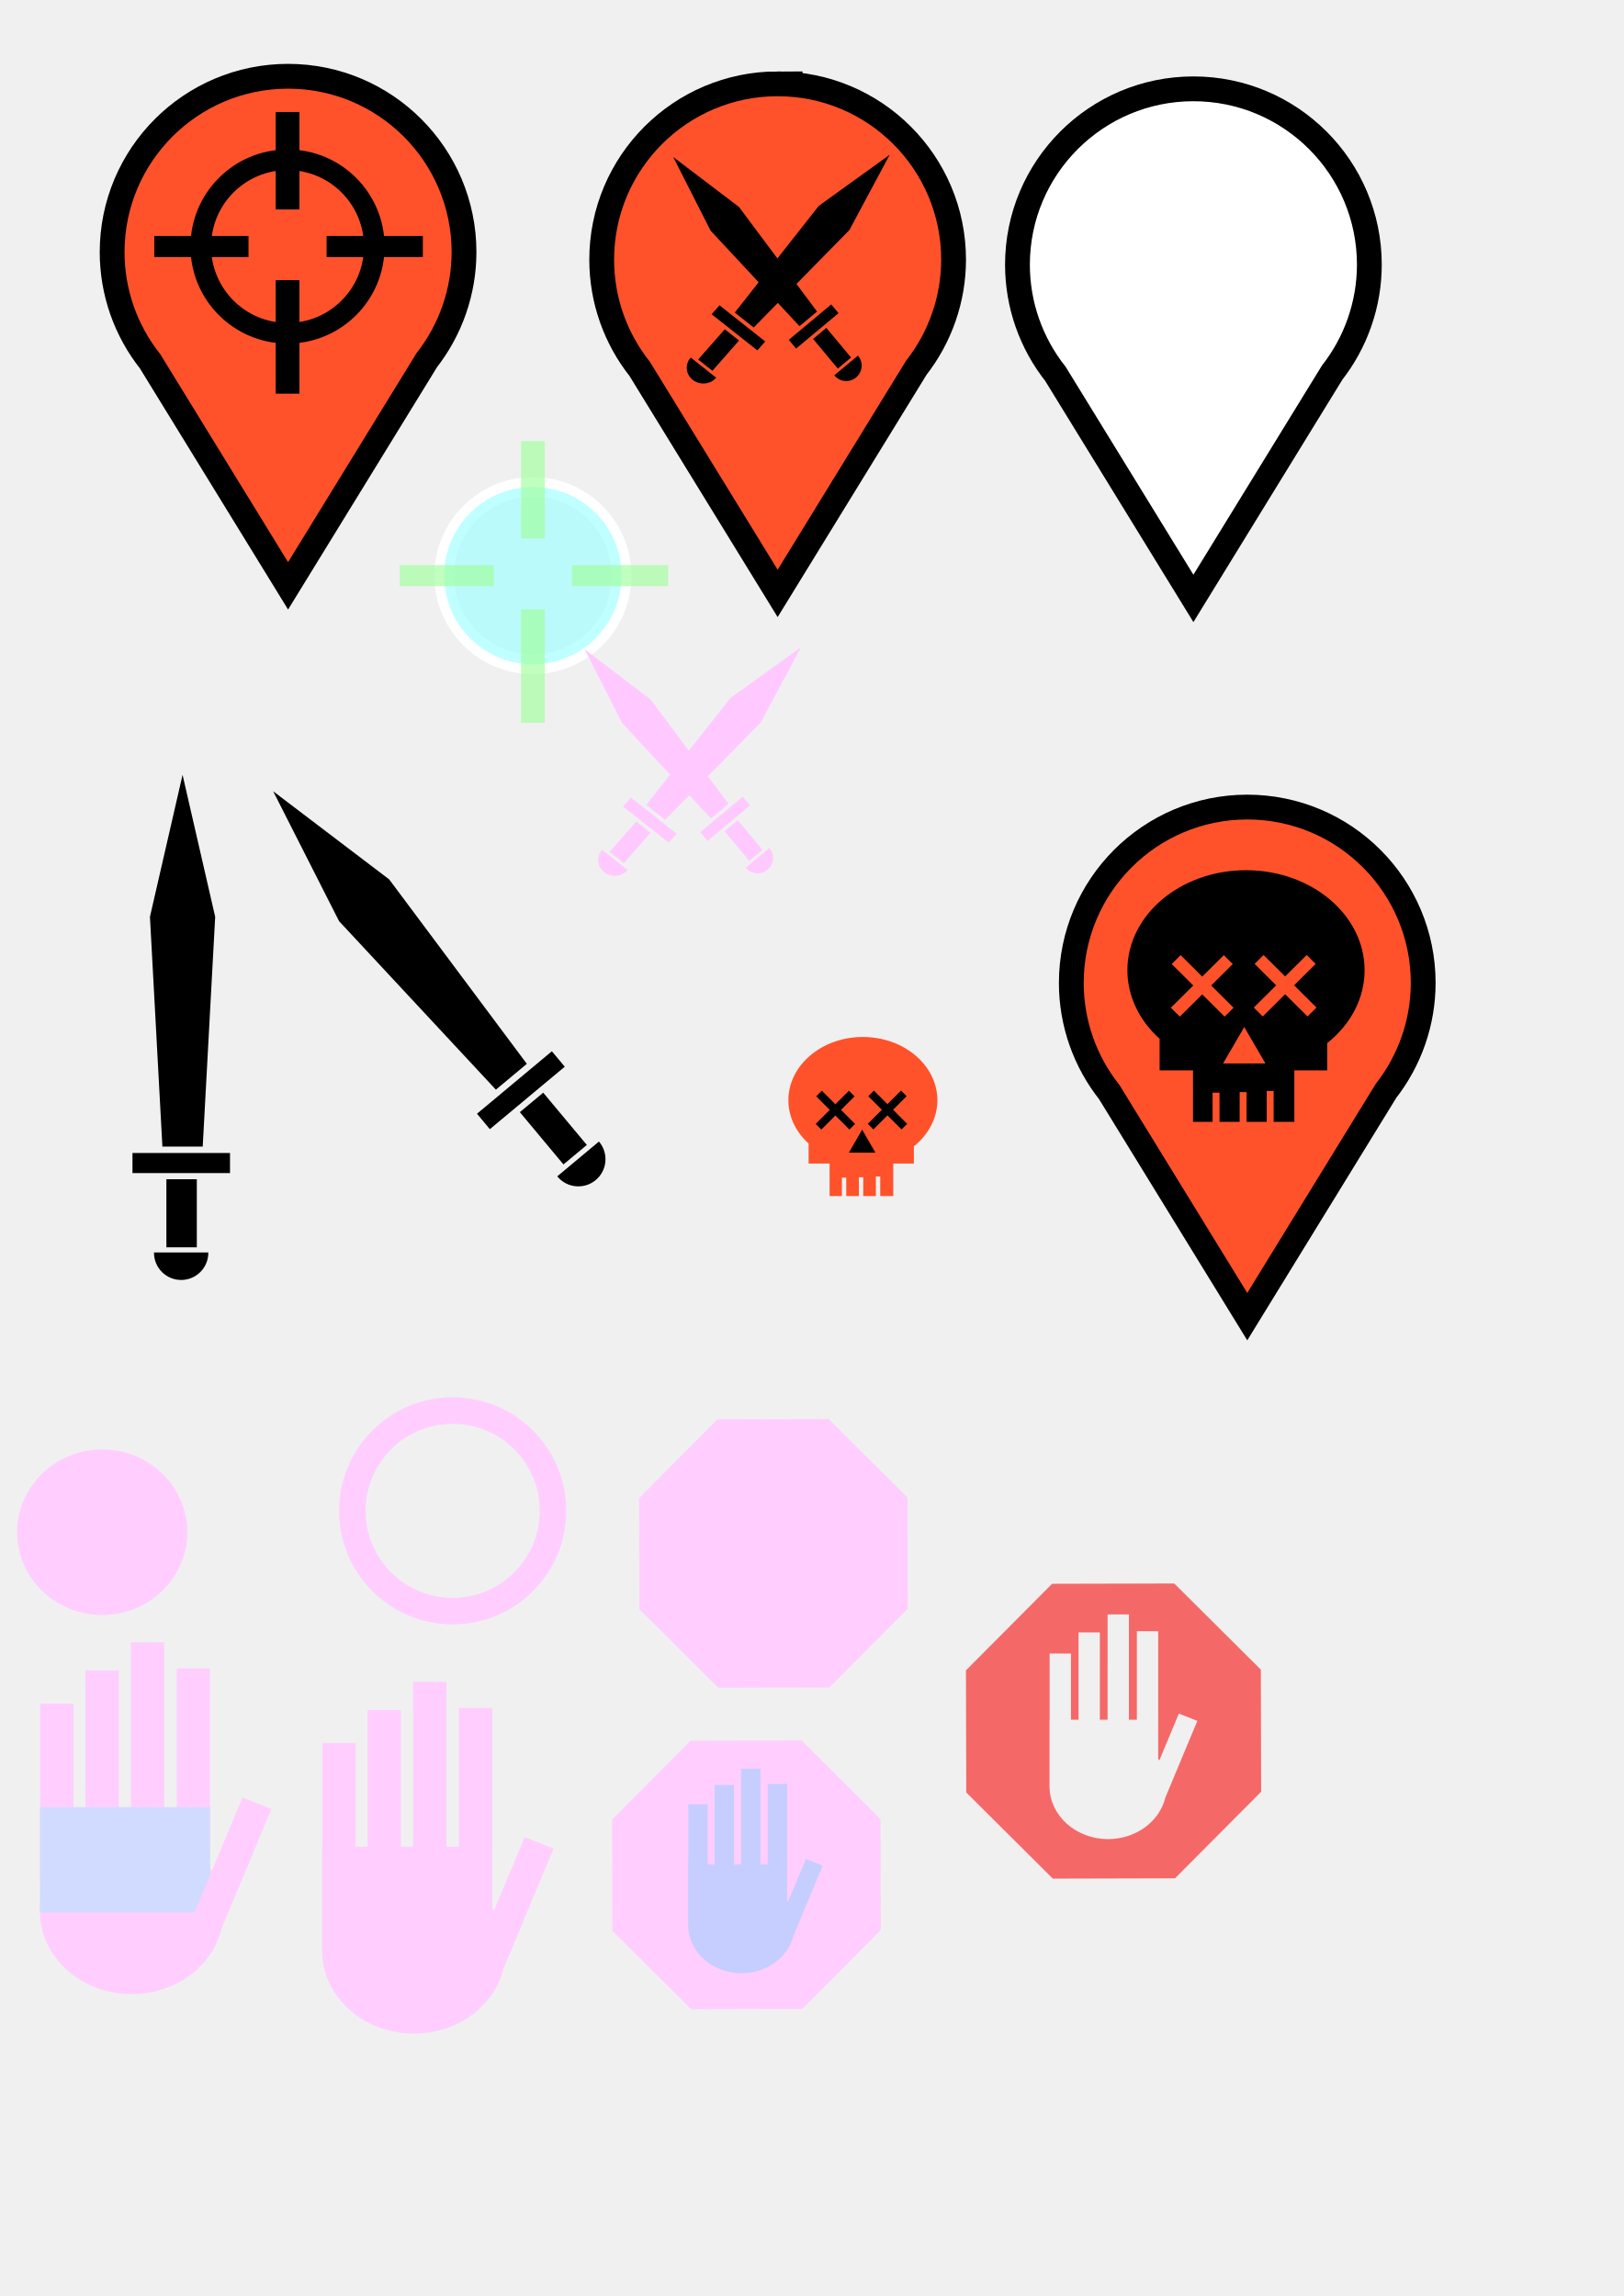
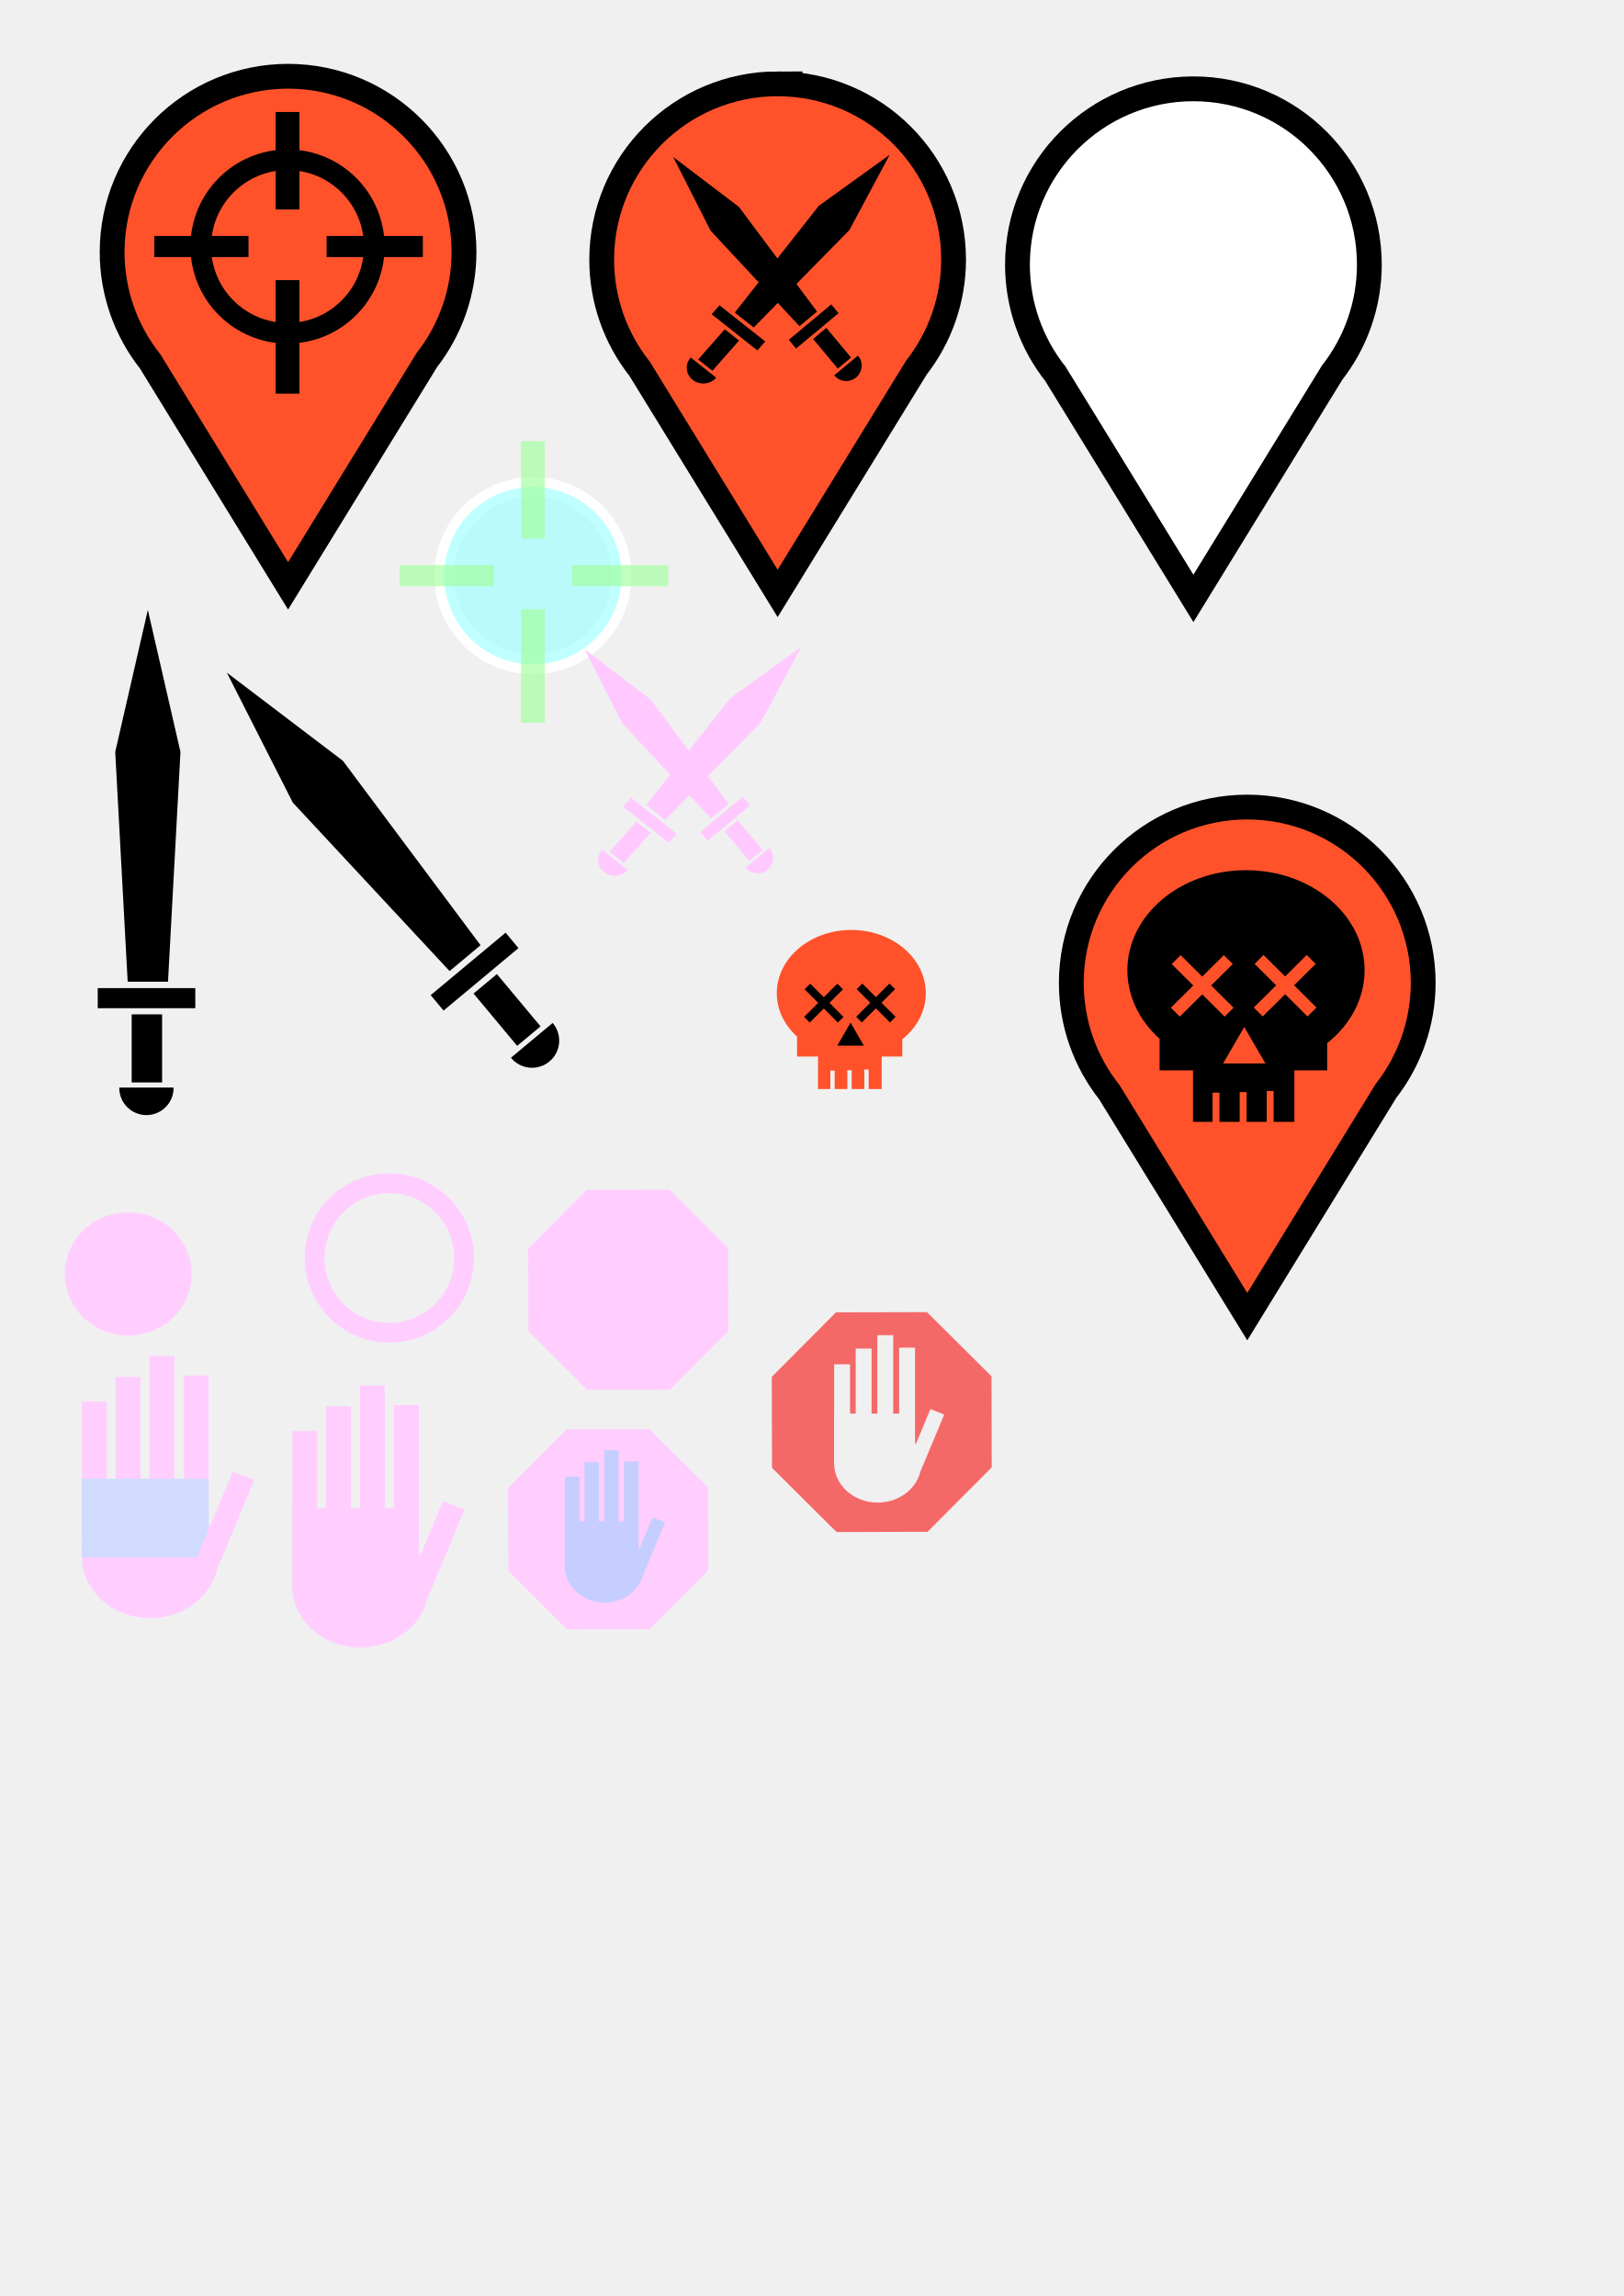
<svg xmlns="http://www.w3.org/2000/svg" width="210mm" height="297mm" viewBox="0 0 210 297" version="1.1" id="svg8">
  <defs id="defs2">
    </defs>
  <g id="layer1">
    <path style="opacity:1;fill:#ff522a;fill-opacity:1;stroke:#000000;stroke-width:6.416;stroke-linecap:butt;stroke-miterlimit:4;stroke-dasharray:none;stroke-dashoffset:0;stroke-opacity:1;paint-order:markers stroke fill" d="M 37.258,11.47 A 21.152,21.152 0 0 0 16.106,32.622 21.152,21.152 0 0 0 20.73,45.816 L 37.258,72.719 53.88,45.665 A 21.152,21.152 0 0 0 58.41,32.622 21.152,21.152 0 0 0 37.258,11.47 Z" id="path815" />
    <circle style="opacity:1;fill:#ff522a;fill-opacity:1;stroke:#000000;stroke-width:5.341;stroke-linecap:butt;stroke-miterlimit:4;stroke-dasharray:none;stroke-dashoffset:0;stroke-opacity:1;paint-order:markers stroke fill" id="path4510" cx="37.187" cy="31.888" r="9.885" />
    <path style="opacity:1;fill:#000000;fill-opacity:1;stroke:none;stroke-width:6.095;stroke-linecap:butt;stroke-miterlimit:4;stroke-dasharray:none;stroke-dashoffset:0;stroke-opacity:1;paint-order:markers stroke fill" d="m 19.959,30.523 v 2.729 h 12.182 v -2.729 z m 22.28,0 v 2.729 h 12.449 v -2.729 z" id="rect4512" />
    <path style="opacity:1;fill:#000000;fill-opacity:1;stroke:none;stroke-width:6.62;stroke-linecap:butt;stroke-miterlimit:4;stroke-dasharray:none;stroke-dashoffset:0;stroke-opacity:1;paint-order:markers stroke fill" d="M 35.656,14.488 V 27.095 h 3.07 V 14.488 Z m 0,21.75 v 14.685 h 3.07 v -14.685 z" id="rect4514" />
    <path style="opacity:1;fill:#ff522a;fill-opacity:1;stroke:#000000;stroke-width:6.416;stroke-linecap:butt;stroke-miterlimit:4;stroke-dasharray:none;stroke-dashoffset:0;stroke-opacity:1;paint-order:markers stroke fill" d="M 100.576,12.446 A 21.152,21.152 0 0 0 79.424,33.598 21.152,21.152 0 0 0 84.048,46.793 l 16.528,26.903 16.621,-27.054 a 21.152,21.152 0 0 0 4.531,-13.043 21.152,21.152 0 0 0 -21.152,-21.152 z" id="path815-6" />
-     <path style="opacity:1;fill:#000000;fill-opacity:1;stroke:none;stroke-width:6.269;stroke-linecap:butt;stroke-miterlimit:4;stroke-dasharray:none;stroke-dashoffset:0;stroke-opacity:1;paint-order:markers stroke fill" id="path4550" d="m 62.555,81.9 19.621,14.256 -7.495,23.066 -24.253,0 -7.495,-23.066 z" transform="matrix(0.2150033,0,0,1.288635,10.16197,-5.313973)" />
-     <rect style="opacity:1;fill:#000000;fill-opacity:1;stroke:none;stroke-width:3.3;stroke-linecap:butt;stroke-miterlimit:4;stroke-dasharray:none;stroke-dashoffset:0;stroke-opacity:1;paint-order:markers stroke fill" id="rect4556" width="12.615" height="2.599" x="17.133" y="149.146" />
-     <rect y="-25.455" x="152.541" height="3.935" width="8.807" id="rect4560" style="opacity:1;fill:#000000;fill-opacity:1;stroke:none;stroke-width:3.3;stroke-linecap:butt;stroke-miterlimit:4;stroke-dasharray:none;stroke-dashoffset:0;stroke-opacity:1;paint-order:markers stroke fill" transform="rotate(90)" />
-     <path style="opacity:1;fill:#000000;fill-opacity:1;stroke:none;stroke-width:3.3;stroke-linecap:butt;stroke-miterlimit:4;stroke-dasharray:none;stroke-dashoffset:0;stroke-opacity:1;paint-order:markers stroke fill" d="m 19.919,162.014 a 3.512,3.512 0 0 0 -0.002,0.045 3.512,3.512 0 0 0 3.512,3.512 3.512,3.512 0 0 0 3.512,-3.512 3.512,3.512 0 0 0 -0.002,-0.045 z" id="path4562" />
-     <path style="opacity:1;fill:#000000;fill-opacity:1;stroke:none;stroke-width:6.269;stroke-linecap:butt;stroke-miterlimit:4;stroke-dasharray:none;stroke-dashoffset:0;stroke-opacity:1;paint-order:markers stroke fill" id="path4550-0" d="m 62.555,81.9 19.621,14.256 -7.495,23.066 -24.253,0 -7.495,-23.066 z" transform="matrix(0.1651029,-0.1377223,0.825447,0.9895539,-42.60389,29.92207)" />
-     <rect style="opacity:1;fill:#000000;fill-opacity:1;stroke:none;stroke-width:3.3;stroke-linecap:butt;stroke-miterlimit:4;stroke-dasharray:none;stroke-dashoffset:0;stroke-opacity:1;paint-order:markers stroke fill" id="rect4556-8" width="12.615" height="2.599" x="-44.911" y="150.147" transform="rotate(-39.83354)" />
-     <rect y="36.589" x="153.542" height="3.935" width="8.807" id="rect4560-0" style="opacity:1;fill:#000000;fill-opacity:1;stroke:none;stroke-width:3.3;stroke-linecap:butt;stroke-miterlimit:4;stroke-dasharray:none;stroke-dashoffset:0;stroke-opacity:1;paint-order:markers stroke fill" transform="rotate(50.16646)" />
-     <path style="opacity:1;fill:#000000;fill-opacity:1;stroke:none;stroke-width:3.3;stroke-linecap:butt;stroke-miterlimit:4;stroke-dasharray:none;stroke-dashoffset:0;stroke-opacity:1;paint-order:markers stroke fill" d="m 72.073,152.165 a 3.512,3.512 0 0 0 0.028,0.036 3.512,3.512 0 0 0 4.947,0.447 3.512,3.512 0 0 0 0.447,-4.947 3.512,3.512 0 0 0 -0.031,-0.034 z" id="path4562-2" />
+     <path style="opacity:1;fill:#000000;fill-opacity:1;stroke:none;stroke-width:6.269;stroke-linecap:butt;stroke-miterlimit:4;stroke-dasharray:none;stroke-dashoffset:0;stroke-opacity:1;paint-order:markers stroke fill" id="path4550" d="m 62.555,81.9 19.621,14.256 -7.495,23.066 -24.253,0 -7.495,-23.066 z" transform="matrix(0.2150033,0,0,1.288635,5.67184,-26.64208)" />
+     <rect style="opacity:1;fill:#000000;fill-opacity:1;stroke:none;stroke-width:3.3;stroke-linecap:butt;stroke-miterlimit:4;stroke-dasharray:none;stroke-dashoffset:0;stroke-opacity:1;paint-order:markers stroke fill" id="rect4556" width="12.615" height="2.599" x="12.643" y="127.818" />
+     <rect y="-20.965" x="131.213" height="3.935" width="8.807" id="rect4560" style="opacity:1;fill:#000000;fill-opacity:1;stroke:none;stroke-width:3.3;stroke-linecap:butt;stroke-miterlimit:4;stroke-dasharray:none;stroke-dashoffset:0;stroke-opacity:1;paint-order:markers stroke fill" transform="rotate(90)" />
+     <path style="opacity:1;fill:#000000;fill-opacity:1;stroke:none;stroke-width:3.3;stroke-linecap:butt;stroke-miterlimit:4;stroke-dasharray:none;stroke-dashoffset:0;stroke-opacity:1;paint-order:markers stroke fill" d="m 15.429,140.686 a 3.512,3.512 0 0 0 -0.002,0.045 3.512,3.512 0 0 0 3.512,3.512 3.512,3.512 0 0 0 3.512,-3.512 3.512,3.512 0 0 0 -0.002,-0.045 z" id="path4562" />
+     <path style="opacity:1;fill:#000000;fill-opacity:1;stroke:none;stroke-width:6.269;stroke-linecap:butt;stroke-miterlimit:4;stroke-dasharray:none;stroke-dashoffset:0;stroke-opacity:1;paint-order:markers stroke fill" id="path4550-0" d="m 62.555,81.9 19.621,14.256 -7.495,23.066 -24.253,0 -7.495,-23.066 z" transform="matrix(0.1651029,-0.1377223,0.825447,0.9895539,-48.59073,14.5808)" />
+     <rect style="opacity:1;fill:#000000;fill-opacity:1;stroke:none;stroke-width:3.3;stroke-linecap:butt;stroke-miterlimit:4;stroke-dasharray:none;stroke-dashoffset:0;stroke-opacity:1;paint-order:markers stroke fill" id="rect4556-8" width="12.615" height="2.599" x="-39.682" y="134.532" transform="rotate(-39.83354)" />
+     <rect y="31.36" x="137.926" height="3.935" width="8.807" id="rect4560-0" style="opacity:1;fill:#000000;fill-opacity:1;stroke:none;stroke-width:3.3;stroke-linecap:butt;stroke-miterlimit:4;stroke-dasharray:none;stroke-dashoffset:0;stroke-opacity:1;paint-order:markers stroke fill" transform="rotate(50.16646)" />
+     <path style="opacity:1;fill:#000000;fill-opacity:1;stroke:none;stroke-width:3.3;stroke-linecap:butt;stroke-miterlimit:4;stroke-dasharray:none;stroke-dashoffset:0;stroke-opacity:1;paint-order:markers stroke fill" d="m 66.086,136.823 a 3.512,3.512 0 0 0 0.028,0.036 3.512,3.512 0 0 0 4.947,0.447 3.512,3.512 0 0 0 0.447,-4.947 3.512,3.512 0 0 0 -0.031,-0.034 z" id="path4562-2" />
    <path style="opacity:1;fill:#000000;fill-opacity:1;stroke:none;stroke-width:11.058;stroke-linecap:butt;stroke-miterlimit:4;stroke-dasharray:none;stroke-dashoffset:0;stroke-opacity:1;paint-order:markers stroke fill" id="path4550-0-4" d="m 62.555,81.9 19.621,14.256 -7.495,23.066 -24.253,0 -7.495,-23.066 z" transform="matrix(0.09360993,-0.07808574,0.4680114,0.5610567,42.88261,-20.75888)" />
    <rect style="opacity:1;fill:#000000;fill-opacity:1;stroke:none;stroke-width:3.3;stroke-linecap:butt;stroke-miterlimit:4;stroke-dasharray:none;stroke-dashoffset:0;stroke-opacity:1;paint-order:markers stroke fill" id="rect4556-8-0" width="7.152" height="1.473" x="50.18" y="99.104" transform="rotate(-39.83354)" />
    <rect y="-54.898" x="101.028" height="2.231" width="4.993" id="rect4560-0-0" style="opacity:1;fill:#000000;fill-opacity:1;stroke:none;stroke-width:3.3;stroke-linecap:butt;stroke-miterlimit:4;stroke-dasharray:none;stroke-dashoffset:0;stroke-opacity:1;paint-order:markers stroke fill" transform="rotate(50.16646)" />
    <path style="opacity:1;fill:#000000;fill-opacity:1;stroke:none;stroke-width:3.3;stroke-linecap:butt;stroke-miterlimit:4;stroke-dasharray:none;stroke-dashoffset:0;stroke-opacity:1;paint-order:markers stroke fill" d="m 107.902,48.55 a 1.991,1.991 0 0 0 0.016,0.021 1.991,1.991 0 0 0 2.805,0.254 1.991,1.991 0 0 0 0.254,-2.805 1.991,1.991 0 0 0 -0.017,-0.019 z" id="path4562-2-6" />
    <path transform="matrix(-0.1008093,-0.07971901,-0.5040056,0.572792,162.6492,-21.90253)" d="m 62.555,81.9 19.621,14.256 -7.495,23.066 -24.253,0 -7.495,-23.066 z" id="path4623" style="opacity:1;fill:#000000;fill-opacity:1;stroke:none;stroke-width:10.546;stroke-linecap:butt;stroke-miterlimit:4;stroke-dasharray:none;stroke-dashoffset:0;stroke-opacity:1;paint-order:markers stroke fill" />
    <rect transform="matrix(-0.7843804,-0.6202801,-0.6605899,0.7507469,0,0)" y="-26.78" x="-103.621" height="1.539" width="7.541" id="rect4625" style="opacity:1;fill:#000000;fill-opacity:1;stroke:none;stroke-width:3.302;stroke-linecap:butt;stroke-miterlimit:4;stroke-dasharray:none;stroke-dashoffset:0;stroke-opacity:1;paint-order:markers stroke fill" />
    <rect transform="matrix(-0.6605899,0.7507469,0.7843804,0.6202801,0,0)" style="opacity:1;fill:#000000;fill-opacity:1;stroke:none;stroke-width:3.302;stroke-linecap:butt;stroke-miterlimit:4;stroke-dasharray:none;stroke-dashoffset:0;stroke-opacity:1;paint-order:markers stroke fill" id="rect4627" width="5.214" height="2.352" x="-24.77" y="98.646" />
    <path id="path4629" d="m 92.629,48.856 a 2.145,2.033 0 0 1 -0.017,0.021 2.145,2.033 0 0 1 -3.021,0.259 2.145,2.033 0 0 1 -0.273,-2.864 2.145,2.033 0 0 1 0.019,-0.02 z" style="opacity:1;fill:#000000;fill-opacity:1;stroke:none;stroke-width:3.3;stroke-linecap:butt;stroke-miterlimit:4;stroke-dasharray:none;stroke-dashoffset:0;stroke-opacity:1;paint-order:markers stroke fill" />
    <path style="opacity:1;fill:#ffffff;fill-opacity:1;stroke:#000000;stroke-width:6.416;stroke-linecap:butt;stroke-miterlimit:4;stroke-dasharray:none;stroke-dashoffset:0;stroke-opacity:1;paint-order:markers stroke fill" d="m 154.348,13.094 a 21.152,21.152 0 0 0 -21.152,21.152 21.152,21.152 0 0 0 4.623,13.194 l 16.529,26.903 16.621,-27.054 a 21.152,21.152 0 0 0 4.531,-13.043 21.152,21.152 0 0 0 -21.152,-21.152 z" id="path815-6-9" />
    <path style="opacity:1;fill:#ff522a;fill-opacity:1;stroke:#000000;stroke-width:6.416;stroke-linecap:butt;stroke-miterlimit:4;stroke-dasharray:none;stroke-dashoffset:0;stroke-opacity:1;paint-order:markers stroke fill" d="m 161.313,106.003 a 21.152,21.152 0 0 0 -21.152,21.152 21.152,21.152 0 0 0 4.623,13.194 l 16.529,26.903 16.621,-27.054 a 21.152,21.152 0 0 0 4.531,-13.043 21.152,21.152 0 0 0 -21.152,-21.152 z" id="path815-6-9-4" />
-     <path style="opacity:1;fill:#ff522a;fill-opacity:1;stroke:none;stroke-width:24.249;stroke-linecap:butt;stroke-miterlimit:4;stroke-dasharray:none;stroke-dashoffset:0;stroke-opacity:1;paint-order:markers stroke fill" d="M 421.789 506.982 A 36.416 30.936 0 0 0 385.373 537.92 A 36.416 30.936 0 0 0 395.273 559.094 L 395.273 568.855 L 405.525 568.855 L 405.525 584.766 L 411.537 584.766 L 411.537 575.75 L 413.658 575.75 L 413.658 584.766 L 419.844 584.766 L 419.844 575.572 L 421.967 575.572 L 421.967 584.766 L 428.152 584.766 L 428.152 575.219 L 430.275 575.219 L 430.275 584.766 L 436.639 584.766 L 436.639 568.855 L 446.715 568.855 L 446.715 560.443 A 36.416 30.936 0 0 0 458.205 537.92 A 36.416 30.936 0 0 0 421.789 506.982 z " transform="scale(0.2645833)" id="path4709" />
-     <path style="opacity:1;fill:#000000;fill-opacity:1;stroke:none;stroke-width:6.416;stroke-linecap:butt;stroke-miterlimit:4;stroke-dasharray:none;stroke-dashoffset:0;stroke-opacity:1;paint-order:markers stroke fill" id="path4731" d="m 111.505,146.125 1.719,2.978 -3.439,0 z" />
-     <path style="opacity:1;fill:#000000;fill-opacity:1;stroke:none;stroke-width:6.416;stroke-linecap:butt;stroke-miterlimit:4;stroke-dasharray:none;stroke-dashoffset:0;stroke-opacity:1;paint-order:markers stroke fill" d="m 105.563,141.815 1.753,1.753 -1.819,1.819 0.728,0.728 1.819,-1.819 1.819,1.819 0.728,-0.728 -1.819,-1.819 1.753,-1.753 -0.728,-0.728 -1.753,1.753 -1.753,-1.753 z" id="rect4764" />
-     <path style="opacity:1;fill:#000000;fill-opacity:1;stroke:none;stroke-width:6.416;stroke-linecap:butt;stroke-miterlimit:4;stroke-dasharray:none;stroke-dashoffset:0;stroke-opacity:1;paint-order:markers stroke fill" d="m 112.299,141.801 1.753,1.753 -1.819,1.819 0.728,0.728 1.819,-1.819 1.819,1.819 0.728,-0.728 -1.819,-1.819 1.753,-1.753 -0.728,-0.728 -1.753,1.753 -1.753,-1.753 z" id="rect4764-7" />
+     <path style="opacity:1;fill:#ff522a;fill-opacity:1;stroke:none;stroke-width:6.416;stroke-linecap:butt;stroke-miterlimit:4;stroke-dasharray:none;stroke-dashoffset:0;stroke-opacity:1;paint-order:markers stroke fill" d="m 110.102,120.295 a 9.635,8.185 0 0 0 -9.635,8.186 9.635,8.185 0 0 0 2.619,5.602 v 2.583 h 2.712 v 4.21 h 1.591 v -2.385 h 0.561 v 2.385 h 1.637 v -2.432 h 0.562 v 2.432 h 1.637 v -2.526 h 0.562 v 2.526 h 1.684 v -4.21 h 2.666 v -2.226 a 9.635,8.185 0 0 0 3.04,-5.959 9.635,8.185 0 0 0 -9.635,-8.186 z" id="path4709" />
+     <path style="opacity:1;fill:#000000;fill-opacity:1;stroke:none;stroke-width:6.416;stroke-linecap:butt;stroke-miterlimit:4;stroke-dasharray:none;stroke-dashoffset:0;stroke-opacity:1;paint-order:markers stroke fill" id="path4731" d="m 110.008,132.28 1.719,2.978 -3.439,0 z" />
+     <path style="opacity:1;fill:#000000;fill-opacity:1;stroke:none;stroke-width:6.416;stroke-linecap:butt;stroke-miterlimit:4;stroke-dasharray:none;stroke-dashoffset:0;stroke-opacity:1;paint-order:markers stroke fill" d="m 104.066,127.971 1.753,1.753 -1.819,1.819 0.728,0.728 1.819,-1.819 1.819,1.819 0.728,-0.728 -1.819,-1.819 1.753,-1.753 -0.728,-0.728 -1.753,1.753 -1.753,-1.753 z" id="rect4764" />
+     <path style="opacity:1;fill:#000000;fill-opacity:1;stroke:none;stroke-width:6.416;stroke-linecap:butt;stroke-miterlimit:4;stroke-dasharray:none;stroke-dashoffset:0;stroke-opacity:1;paint-order:markers stroke fill" d="m 110.802,127.957 1.753,1.753 -1.819,1.819 0.728,0.728 1.819,-1.819 1.819,1.819 0.728,-0.728 -1.819,-1.819 1.753,-1.753 -0.728,-0.728 -1.753,1.753 -1.753,-1.753 z" id="rect4764-7" />
    <path style="opacity:1;fill:#000000;fill-opacity:1;stroke:none;stroke-width:6.416;stroke-linecap:butt;stroke-miterlimit:4;stroke-dasharray:none;stroke-dashoffset:0;stroke-opacity:1;paint-order:markers stroke fill" d="m 161.148,112.565 a 15.341,12.945 0 0 0 -15.341,12.946 15.341,12.945 0 0 0 4.171,8.86 v 4.085 h 4.319 v 6.658 h 2.533 v -3.773 h 0.894 v 3.773 h 2.606 v -3.847 h 0.894 v 3.847 h 2.606 v -3.995 h 0.894 v 3.995 h 2.681 v -6.658 h 4.245 v -3.52 a 15.341,12.945 0 0 0 4.84,-9.425 15.341,12.945 0 0 0 -15.341,-12.946 z m 2.273,10.967 2.791,2.772 2.791,-2.772 1.159,1.151 -2.791,2.772 2.896,2.877 -1.159,1.151 -2.896,-2.877 -2.896,2.877 -1.158,-1.151 2.896,-2.877 -2.791,-2.772 z m -10.724,0.022 2.791,2.772 2.791,-2.772 1.159,1.151 -2.791,2.772 2.896,2.877 -1.158,1.15 -2.896,-2.877 -2.896,2.877 -1.159,-1.15 2.896,-2.877 -2.791,-2.772 z m 8.228,9.298 2.737,4.71 h -5.475 z" id="path4709-3" />
    <circle style="opacity:1;fill:#a0ffff;fill-opacity:0.667;stroke:#ffffff;stroke-width:2.541;stroke-linecap:butt;stroke-miterlimit:4;stroke-dasharray:none;stroke-dashoffset:0;stroke-opacity:1;paint-order:markers stroke fill" id="path4510-8" cx="68.92" cy="74.461" r="11.472" />
    <path style="opacity:1;fill:#a0ff9e;fill-opacity:0.667;stroke:none;stroke-width:6.095;stroke-linecap:butt;stroke-miterlimit:4;stroke-dasharray:none;stroke-dashoffset:0;stroke-opacity:1;paint-order:markers stroke fill" d="m 51.692,73.097 v 2.729 h 12.182 v -2.729 z m 22.28,0 v 2.729 h 12.449 v -2.729 z" id="rect4512-0" />
    <path style="opacity:1;fill:#a0ff9e;fill-opacity:0.667;stroke:none;stroke-width:6.62;stroke-linecap:butt;stroke-miterlimit:4;stroke-dasharray:none;stroke-dashoffset:0;stroke-opacity:1;paint-order:markers stroke fill" d="m 67.389,57.061 v 12.607 h 3.07 V 57.061 Z m 0,21.75 V 93.497 h 3.07 V 78.812 Z" id="rect4514-6" />
    <path style="opacity:1;fill:#ffc9ff;fill-opacity:1;stroke:none;stroke-width:11.058;stroke-linecap:butt;stroke-miterlimit:4;stroke-dasharray:none;stroke-dashoffset:0;stroke-opacity:1;paint-order:markers stroke fill" id="path4550-0-4-2" d="m 62.555,81.9 19.621,14.256 -7.495,23.066 -24.253,0 -7.495,-23.066 z" transform="matrix(0.09360993,-0.07808574,0.4680115,0.5610567,31.43132,42.92475)" />
    <rect style="opacity:1;fill:#ffc9ff;fill-opacity:1;stroke:none;stroke-width:3.3;stroke-linecap:butt;stroke-miterlimit:4;stroke-dasharray:none;stroke-dashoffset:0;stroke-opacity:1;paint-order:markers stroke fill" id="rect4556-8-0-0" width="7.152" height="1.473" x="0.593" y="140.672" transform="rotate(-39.83354)" />
    <rect y="-5.312" x="142.596" height="2.231" width="4.993" id="rect4560-0-0-5" style="opacity:1;fill:#ffc9ff;fill-opacity:1;stroke:none;stroke-width:3.3;stroke-linecap:butt;stroke-miterlimit:4;stroke-dasharray:none;stroke-dashoffset:0;stroke-opacity:1;paint-order:markers stroke fill" transform="rotate(50.16646)" />
    <path style="opacity:1;fill:#ffc9ff;fill-opacity:1;stroke:none;stroke-width:3.3;stroke-linecap:butt;stroke-miterlimit:4;stroke-dasharray:none;stroke-dashoffset:0;stroke-opacity:1;paint-order:markers stroke fill" d="m 96.451,112.234 a 1.991,1.991 0 0 0 0.016,0.021 1.991,1.991 0 0 0 2.805,0.254 1.991,1.991 0 0 0 0.254,-2.805 1.991,1.991 0 0 0 -0.017,-0.019 z" id="path4562-2-6-0" />
    <path transform="matrix(-0.1008093,-0.07971901,-0.5040056,0.572792,151.1979,41.78111)" d="m 62.555,81.9 19.621,14.256 -7.495,23.066 -24.253,0 -7.495,-23.066 z" id="path4623-8" style="opacity:1;fill:#ffc9ff;fill-opacity:1;stroke:none;stroke-width:10.546;stroke-linecap:butt;stroke-miterlimit:4;stroke-dasharray:none;stroke-dashoffset:0;stroke-opacity:1;paint-order:markers stroke fill" />
    <rect transform="matrix(-0.7843804,-0.6202801,-0.6605899,0.7507469,0,0)" y="30.354" x="-137.139" height="1.539" width="7.541" id="rect4625-0" style="opacity:1;fill:#ffc9ff;fill-opacity:1;stroke:none;stroke-width:3.302;stroke-linecap:butt;stroke-miterlimit:4;stroke-dasharray:none;stroke-dashoffset:0;stroke-opacity:1;paint-order:markers stroke fill" />
    <rect transform="matrix(-0.6605899,0.7507469,0.7843804,0.6202801,0,0)" style="opacity:1;fill:#ffc9ff;fill-opacity:1;stroke:none;stroke-width:3.302;stroke-linecap:butt;stroke-miterlimit:4;stroke-dasharray:none;stroke-dashoffset:0;stroke-opacity:1;paint-order:markers stroke fill" id="rect4627-8" width="5.214" height="2.352" x="32.364" y="132.164" />
    <path id="path4629-9" d="m 81.178,112.54 a 2.145,2.033 0 0 1 -0.017,0.021 2.145,2.033 0 0 1 -3.021,0.259 2.145,2.033 0 0 1 -0.273,-2.864 2.145,2.033 0 0 1 0.019,-0.02 z" style="opacity:1;fill:#ffc9ff;fill-opacity:1;stroke:none;stroke-width:3.3;stroke-linecap:butt;stroke-miterlimit:4;stroke-dasharray:none;stroke-dashoffset:0;stroke-opacity:1;paint-order:markers stroke fill" />
-     <path style="fill:#ffceff;fill-opacity:1;stroke:none;stroke-width:3.562;stroke-miterlimit:4;stroke-dasharray:none;stroke-opacity:1" d="m 58.547,180.748 a 14.689,14.689 0 0 0 -14.689,14.689 14.689,14.689 0 0 0 14.689,14.689 14.689,14.689 0 0 0 14.689,-14.689 14.689,14.689 0 0 0 -14.689,-14.689 z m 0,3.429 a 11.26,11.26 0 0 1 11.26,11.26 11.26,11.26 0 0 1 -11.26,11.26 11.26,11.26 0 0 1 -11.26,-11.26 11.26,11.26 0 0 1 11.26,-11.26 z" id="path932" />
-     <path style="fill:#ffceff;fill-opacity:1;stroke:none;stroke-width:1.271;stroke-miterlimit:4;stroke-dasharray:none;stroke-opacity:1" id="path865" d="m 92.798,183.597 14.382,-0.036 10.195,10.144 0.036,14.382 -10.144,10.195 -14.382,0.036 -10.195,-10.144 -0.036,-14.382 z" />
-     <rect style="fill:#ffceff;fill-opacity:1;stroke:none;stroke-width:2.407;stroke-miterlimit:4;stroke-dasharray:none;stroke-opacity:1" id="rect867" width="4.318" height="22.689" x="5.189" y="220.361" />
-     <rect style="fill:#ffceff;fill-opacity:1;stroke:none;stroke-width:2.411;stroke-miterlimit:4;stroke-dasharray:none;stroke-opacity:1" id="rect867-4" width="4.318" height="22.774" x="11.044" y="216.086" />
-     <rect style="fill:#ffceff;fill-opacity:1;stroke:none;stroke-width:2.434;stroke-miterlimit:4;stroke-dasharray:none;stroke-opacity:1" id="rect867-4-9" width="4.318" height="23.197" x="16.927" y="212.445" />
-     <rect style="fill:#ffceff;fill-opacity:1;stroke:none;stroke-width:2.398;stroke-miterlimit:4;stroke-dasharray:none;stroke-opacity:1" id="rect867-4-0" width="4.318" height="22.52" x="22.853" y="215.832" />
-     <ellipse style="fill:#ffceff;fill-opacity:1;stroke:none;stroke-width:2.41;stroke-miterlimit:4;stroke-dasharray:none;stroke-opacity:1" id="path907" cx="17.034" cy="247.241" rx="11.874" ry="10.71" />
-     <rect style="fill:#d1dbff;fill-opacity:1;stroke:none;stroke-width:2.122;stroke-miterlimit:4;stroke-dasharray:none;stroke-opacity:1" id="rect909" width="22.012" height="13.631" x="5.16" y="233.767" />
-     <rect style="fill:#ffceff;fill-opacity:1;stroke:none;stroke-width:2.144;stroke-miterlimit:4;stroke-dasharray:none;stroke-opacity:1" id="rect867-9" width="4.028" height="19.298" x="118.502" y="204.685" transform="matrix(0.9297705,0.3681396,-0.3850772,0.9228844,0,0)" />
-     <ellipse style="fill:#ffceff;fill-opacity:1;stroke:none;stroke-width:2.32;stroke-miterlimit:4;stroke-dasharray:none;stroke-opacity:1" id="path907-5" cx="13.22" cy="198.205" rx="11.006" ry="10.71" />
-     <path style="fill:#ffceff;fill-opacity:1;stroke:none;stroke-width:2.407;stroke-miterlimit:4;stroke-dasharray:none;stroke-opacity:1" d="m 53.426,217.554 v 21.322 h -1.565 v -17.681 h -4.318 v 17.681 h -1.537 v -13.406 h -4.318 v 13.406 h -0.029 v 13.631 h 0.006 a 11.874,10.71 0 0 0 11.868,10.554 11.874,10.71 0 0 0 11.587,-8.402 l 6.484,-15.54 -3.745,-1.483 -3.967,9.507 a 11.874,10.71 0 0 0 -0.221,-0.348 v -7.918 h -0.001 v -17.935 h -4.318 v 17.935 H 57.744 v -21.322 z" id="rect867-7" />
-     <path style="fill:#ffceff;fill-opacity:1;stroke:none;stroke-width:1.271;stroke-miterlimit:4;stroke-dasharray:none;stroke-opacity:1" id="path865-8" d="m 89.305,225.176 14.382,-0.035 10.195,10.144 0.036,14.382 -10.144,10.195 -14.382,0.035 -10.195,-10.144 -0.036,-14.382 z" />
-     <path style="fill:#c5ceff;fill-opacity:1;stroke:none;stroke-width:1.399;stroke-miterlimit:4;stroke-dasharray:none;stroke-opacity:1" d="m 95.84,228.787 v 12.396 h -0.91 v -10.28 h -2.51 v 10.28 h -0.894 v -7.794 h -2.51 v 7.794 h -0.017 v 7.925 h 0.004 a 6.904,6.227 0 0 0 6.9,6.136 6.904,6.227 0 0 0 6.736,-4.885 l 3.77,-9.035 -2.177,-0.862 -2.306,5.527 a 6.904,6.227 0 0 0 -0.129,-0.202 v -4.603 h -9.1e-4 V 230.756 h -2.51 v 10.427 h -0.935 v -12.396 z" id="rect867-7-8" />
-     <path style="fill:#f56868;fill-opacity:1;stroke:none;stroke-width:1.396;stroke-miterlimit:4;stroke-dasharray:none;stroke-opacity:1" d="m 151.87,204.833 -15.797,0.039 -11.143,11.198 0.039,15.797 11.198,11.143 15.797,-0.039 11.143,-11.198 -0.039,-15.797 z m -8.619,4.005 h 2.757 v 13.616 h 1.027 v -11.453 h 2.757 v 11.453 h 0.001 v 5.057 a 7.583,6.839 0 0 1 0.141,0.222 l 2.533,-6.071 2.391,0.947 -4.141,9.924 a 7.583,6.839 0 0 1 -7.399,5.366 7.583,6.839 0 0 1 -7.579,-6.74 h -0.004 v -8.705 h 0.019 v -8.561 h 2.757 v 8.561 h 0.982 v -11.291 h 2.757 v 11.291 h 0.999 z" id="path865-8-8" />
+     <path style="fill:#ffceff;fill-opacity:1;stroke:none;stroke-width:2.654;stroke-miterlimit:4;stroke-dasharray:none;stroke-opacity:1" d="m 50.357,151.785 a 10.945,10.945 0 0 0 -10.945,10.945 10.945,10.945 0 0 0 10.945,10.945 10.945,10.945 0 0 0 10.945,-10.945 10.945,10.945 0 0 0 -10.945,-10.945 z m 0,2.555 a 8.39,8.39 0 0 1 8.39,8.39 8.39,8.39 0 0 1 -8.39,8.39 8.39,8.39 0 0 1 -8.39,-8.39 8.39,8.39 0 0 1 8.39,-8.39 z" id="path932" />
+     <path style="fill:#ffceff;fill-opacity:1;stroke:none;stroke-width:0.947;stroke-miterlimit:4;stroke-dasharray:none;stroke-opacity:1" id="path865" d="m 75.877,153.908 10.716,-0.026 7.596,7.559 0.026,10.716 -7.559,7.596 -10.716,0.026 -7.596,-7.559 -0.026,-10.716 z" />
+     <rect style="fill:#ffceff;fill-opacity:1;stroke:none;stroke-width:1.793;stroke-miterlimit:4;stroke-dasharray:none;stroke-opacity:1" id="rect867" width="3.217" height="16.906" x="10.599" y="181.301" />
+     <rect style="fill:#ffceff;fill-opacity:1;stroke:none;stroke-width:1.797;stroke-miterlimit:4;stroke-dasharray:none;stroke-opacity:1" id="rect867-4" width="3.217" height="16.969" x="14.962" y="178.115" />
+     <rect style="fill:#ffceff;fill-opacity:1;stroke:none;stroke-width:1.813;stroke-miterlimit:4;stroke-dasharray:none;stroke-opacity:1" id="rect867-4-9" width="3.217" height="17.285" x="19.345" y="175.402" />
+     <rect style="fill:#ffceff;fill-opacity:1;stroke:none;stroke-width:1.787;stroke-miterlimit:4;stroke-dasharray:none;stroke-opacity:1" id="rect867-4-0" width="3.217" height="16.78" x="23.761" y="177.926" />
+     <ellipse style="fill:#ffceff;fill-opacity:1;stroke:none;stroke-width:1.796;stroke-miterlimit:4;stroke-dasharray:none;stroke-opacity:1" id="path907" cx="19.425" cy="201.329" rx="8.848" ry="7.98" />
+     <rect style="fill:#d1dbff;fill-opacity:1;stroke:none;stroke-width:1.581;stroke-miterlimit:4;stroke-dasharray:none;stroke-opacity:1" id="rect909" width="16.401" height="10.156" x="10.577" y="191.289" />
+     <rect style="fill:#ffceff;fill-opacity:1;stroke:none;stroke-width:1.597;stroke-miterlimit:4;stroke-dasharray:none;stroke-opacity:1" id="rect867-9" width="3.001" height="14.379" x="101.1" y="165.943" transform="matrix(0.9297705,0.3681396,-0.3850772,0.9228844,0,0)" />
+     <ellipse style="fill:#ffceff;fill-opacity:1;stroke:none;stroke-width:1.729;stroke-miterlimit:4;stroke-dasharray:none;stroke-opacity:1" id="path907-5" cx="16.583" cy="164.792" rx="8.201" ry="7.98" />
+     <path style="fill:#ffceff;fill-opacity:1;stroke:none;stroke-width:1.793;stroke-miterlimit:4;stroke-dasharray:none;stroke-opacity:1" d="m 46.541,179.209 v 15.887 h -1.166 v -13.174 h -3.217 v 13.174 h -1.145 v -9.989 h -3.217 v 9.989 h -0.022 v 10.156 h 0.004 a 8.848,7.98 0 0 0 8.843,7.864 8.848,7.98 0 0 0 8.633,-6.261 l 4.831,-11.579 -2.79,-1.105 -2.956,7.083 a 8.848,7.98 0 0 0 -0.165,-0.259 v -5.9 h -8.94e-4 v -13.364 h -3.217 v 13.364 h -1.199 v -15.887 z" id="rect867-7" />
+     <path style="fill:#ffceff;fill-opacity:1;stroke:none;stroke-width:0.947;stroke-miterlimit:4;stroke-dasharray:none;stroke-opacity:1" id="path865-8" d="m 73.275,184.889 10.716,-0.026 7.596,7.559 0.026,10.716 -7.559,7.596 -10.716,0.026 -7.596,-7.559 -0.026,-10.716 z" />
+     <path style="fill:#c5ceff;fill-opacity:1;stroke:none;stroke-width:1.043;stroke-miterlimit:4;stroke-dasharray:none;stroke-opacity:1" d="m 78.144,187.579 v 9.237 h -0.678 v -7.66 h -1.87 v 7.66 h -0.666 v -5.807 h -1.87 v 5.807 h -0.013 v 5.905 h 0.003 a 5.144,4.639 0 0 0 5.141,4.572 5.144,4.639 0 0 0 5.019,-3.64 l 2.809,-6.732 -1.622,-0.642 -1.718,4.118 a 5.144,4.639 0 0 0 -0.096,-0.151 v -3.43 h -6.78e-4 v -7.77 h -1.87 v 7.77 h -0.697 v -9.237 z" id="rect867-7-8" />
+     <path style="fill:#f56868;fill-opacity:1;stroke:none;stroke-width:1.04;stroke-miterlimit:4;stroke-dasharray:none;stroke-opacity:1" d="m 119.892,169.731 -11.771,0.029 -8.303,8.344 0.029,11.771 8.344,8.302 11.771,-0.029 8.302,-8.344 -0.029,-11.771 z m -6.422,2.984 h 2.054 v 10.145 h 0.766 v -8.534 h 2.054 v 8.534 h 7.5e-4 v 3.768 a 5.65,5.096 0 0 1 0.105,0.166 l 1.887,-4.523 1.782,0.705 -3.085,7.394 a 5.65,5.096 0 0 1 -5.513,3.998 5.65,5.096 0 0 1 -5.647,-5.022 h -0.003 v -6.486 h 0.014 v -6.379 h 2.054 v 6.379 h 0.732 v -8.413 h 2.055 v 8.413 h 0.745 z" id="path865-8-8" />
+     <flowRoot xml:space="preserve" id="flowRoot874" style="font-style:normal;font-weight:normal;font-size:40px;line-height:1.25;font-family:sans-serif;letter-spacing:0px;word-spacing:0px;fill:#000000;fill-opacity:1;stroke:none" transform="scale(0.2645833)">
+       <flowRegion id="flowRegion876">
+         <rect id="rect878" width="210" height="159.5" x="485.5" y="815.52" />
+       </flowRegion>
+       <flowPara id="flowPara880" style="-inkscape-font-specification:'Verdana Bold';font-family:Verdana;font-weight:bold;font-style:normal;font-stretch:normal;font-variant:normal;text-anchor:middle;text-align:center;fill:#ffffff;fill-opacity:1">Set</flowPara>
+       <flowPara id="flowPara882" style="-inkscape-font-specification:'Verdana Bold';font-family:Verdana;font-weight:bold;font-style:normal;font-stretch:normal;font-variant:normal;text-anchor:middle;text-align:center;fill:#ffffff;fill-opacity:1">Action</flowPara>
+     </flowRoot>
  </g>
</svg>
